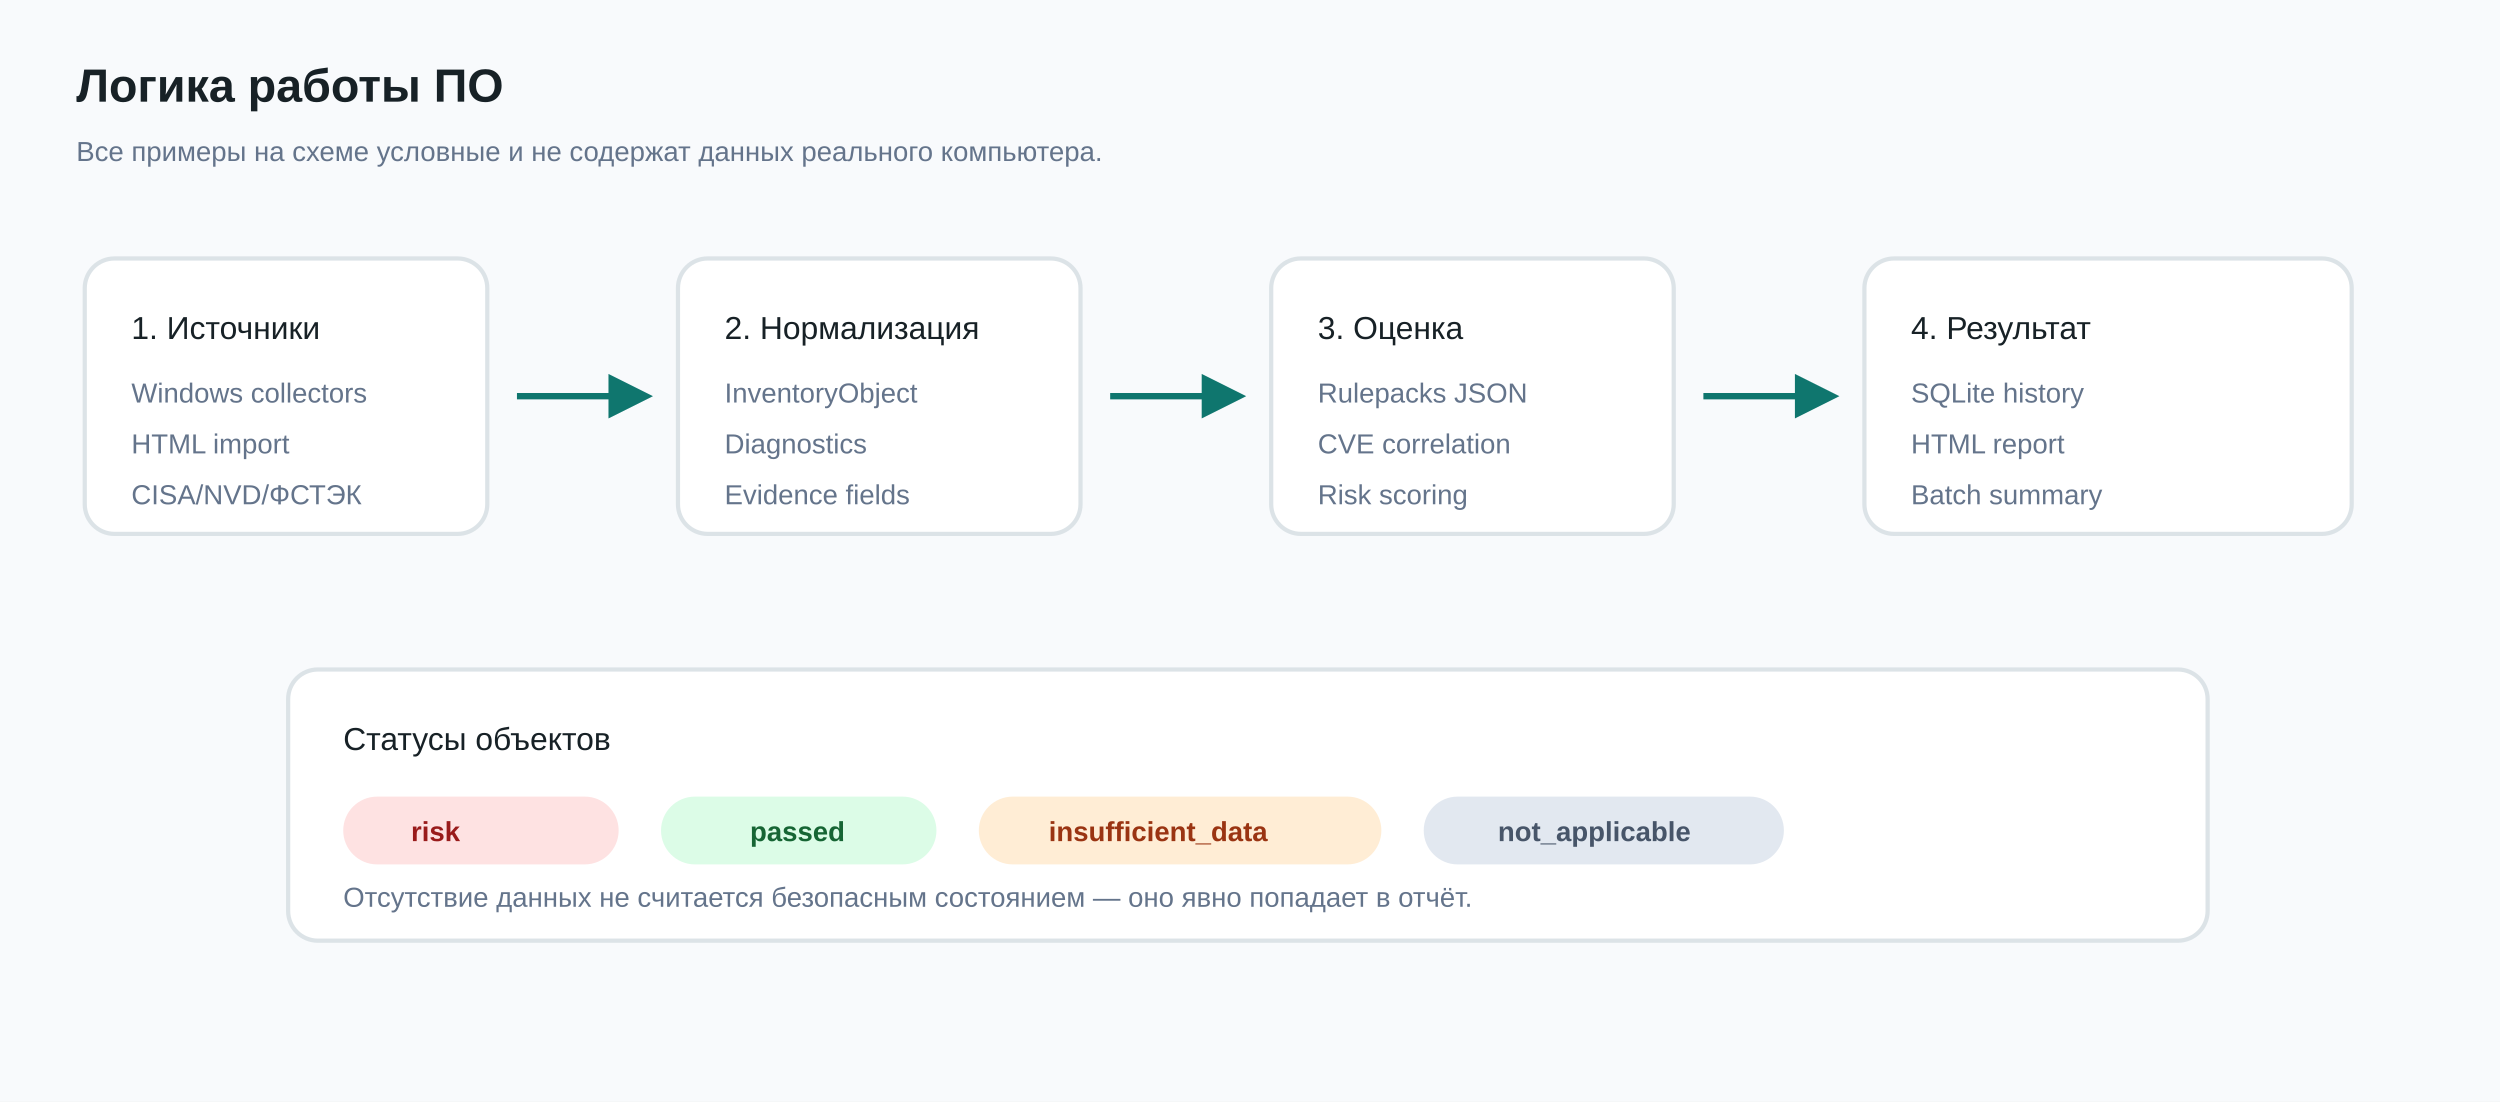
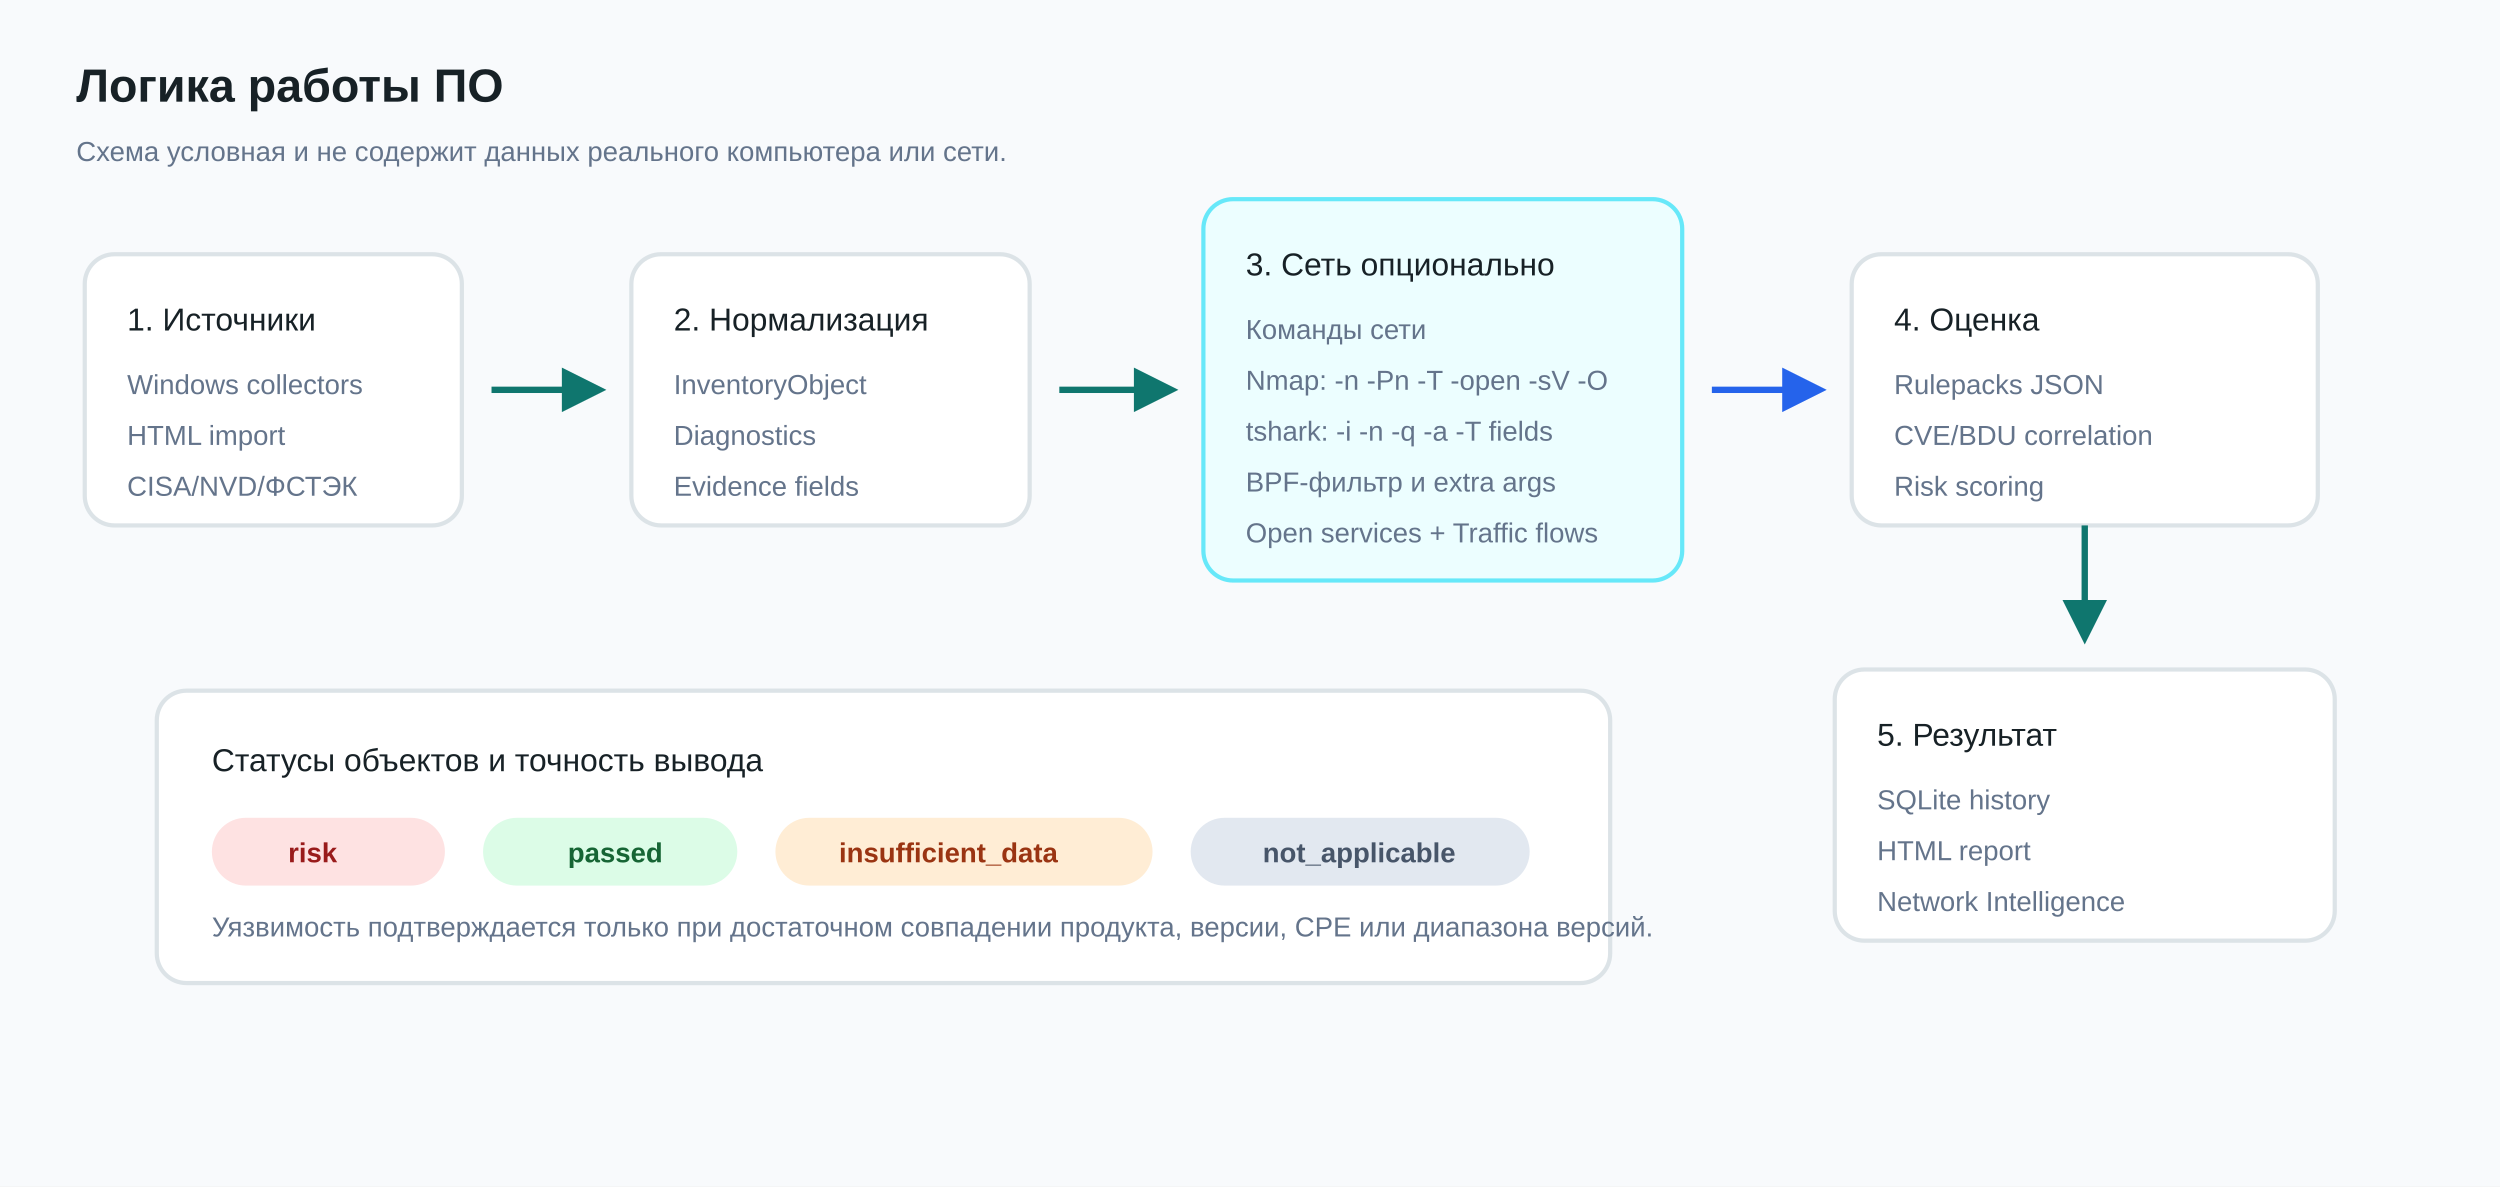
- <svg xmlns="http://www.w3.org/2000/svg" width="1180" height="520" viewBox="0 0 1180 520" role="img" aria-labelledby="title desc">
+ <svg xmlns="http://www.w3.org/2000/svg" width="1180" height="560" viewBox="0 0 1180 560" role="img" aria-labelledby="title desc">
  <defs>
    <style>
-       .bg{fill:#f8fafc}.box{fill:#fff;stroke:#dce3e7;stroke-width:2}.accent{fill:#0f766e}.muted{fill:#64748b}
+       .bg{fill:#f8fafc}.box{fill:#fff;stroke:#dce3e7;stroke-width:2}.net{fill:#ecfeff;stroke:#67e8f9;stroke-width:2}
      .title{font:700 22px Segoe UI,Arial,sans-serif;fill:#172126}.text{font:400 15px Segoe UI,Arial,sans-serif;fill:#172126}
      .small{font:400 13px Segoe UI,Arial,sans-serif;fill:#64748b}.arrow{stroke:#0f766e;stroke-width:3;marker-end:url(#arrow)}
-       .status{font:700 13px Segoe UI,Arial,sans-serif}
+       .arrow2{stroke:#2563eb;stroke-width:3;marker-end:url(#arrow2)}.status{font:700 13px Segoe UI,Arial,sans-serif}
    </style>
    <marker id="arrow" viewBox="0 0 10 10" refX="8" refY="5" markerWidth="7" markerHeight="7" orient="auto-start-reverse">
      <path d="M 0 0 L 10 5 L 0 10 z" fill="#0f766e" />
    </marker>
+     <marker id="arrow2" viewBox="0 0 10 10" refX="8" refY="5" markerWidth="7" markerHeight="7" orient="auto-start-reverse">
+       <path d="M 0 0 L 10 5 L 0 10 z" fill="#2563eb" />
+     </marker>
  </defs>
-   <rect class="bg" width="1180" height="520" />
+   <rect class="bg" width="1180" height="560" />
  <text class="title" x="36" y="48">Логика работы ПО</text>
-   <text class="small" x="36" y="76">Все примеры на схеме условные и не содержат данных реального компьютера.</text>
-   <g transform="translate(40 122)">
-     <rect class="box" width="190" height="130" rx="14" />
-     <text class="text" x="22" y="38" font-weight="700">1. Источники</text>
-     <text class="small" x="22" y="68">Windows collectors</text>
-     <text class="small" x="22" y="92">HTML import</text>
-     <text class="small" x="22" y="116">CISA/NVD/ФСТЭК</text>
+   <text class="small" x="36" y="76">Схема условная и не содержит данных реального компьютера или сети.</text>
+   <g transform="translate(40 120)">
+     <rect class="box" width="178" height="128" rx="14" />
+     <text class="text" x="20" y="36" font-weight="700">1. Источники</text>
+     <text class="small" x="20" y="66">Windows collectors</text>
+     <text class="small" x="20" y="90">HTML import</text>
+     <text class="small" x="20" y="114">CISA/NVD/ФСТЭК</text>
  </g>
-   <line class="arrow" x1="244" y1="187" x2="304" y2="187" />
-   <g transform="translate(320 122)">
-     <rect class="box" width="190" height="130" rx="14" />
-     <text class="text" x="22" y="38" font-weight="700">2. Нормализация</text>
-     <text class="small" x="22" y="68">InventoryObject</text>
-     <text class="small" x="22" y="92">Diagnostics</text>
-     <text class="small" x="22" y="116">Evidence fields</text>
+   <line class="arrow" x1="232" y1="184" x2="282" y2="184" />
+   <g transform="translate(298 120)">
+     <rect class="box" width="188" height="128" rx="14" />
+     <text class="text" x="20" y="36" font-weight="700">2. Нормализация</text>
+     <text class="small" x="20" y="66">InventoryObject</text>
+     <text class="small" x="20" y="90">Diagnostics</text>
+     <text class="small" x="20" y="114">Evidence fields</text>
  </g>
-   <line class="arrow" x1="524" y1="187" x2="584" y2="187" />
-   <g transform="translate(600 122)">
-     <rect class="box" width="190" height="130" rx="14" />
-     <text class="text" x="22" y="38" font-weight="700">3. Оценка</text>
-     <text class="small" x="22" y="68">Rulepacks JSON</text>
-     <text class="small" x="22" y="92">CVE correlation</text>
-     <text class="small" x="22" y="116">Risk scoring</text>
+   <line class="arrow" x1="500" y1="184" x2="552" y2="184" />
+   <g transform="translate(568 94)">
+     <rect class="net" width="226" height="180" rx="14" />
+     <text class="text" x="20" y="36" font-weight="700">3. Сеть опционально</text>
+     <text class="small" x="20" y="66">Команды сети</text>
+     <text class="small" x="20" y="90">Nmap: -n -Pn -T -open -sV -O</text>
+     <text class="small" x="20" y="114">tshark: -i -n -q -a -T fields</text>
+     <text class="small" x="20" y="138">BPF-фильтр и extra args</text>
+     <text class="small" x="20" y="162">Open services + Traffic flows</text>
  </g>
-   <line class="arrow" x1="804" y1="187" x2="864" y2="187" />
-   <g transform="translate(880 122)">
-     <rect class="box" width="230" height="130" rx="14" />
-     <text class="text" x="22" y="38" font-weight="700">4. Результат</text>
-     <text class="small" x="22" y="68">SQLite history</text>
-     <text class="small" x="22" y="92">HTML report</text>
-     <text class="small" x="22" y="116">Batch summary</text>
+   <line class="arrow2" x1="808" y1="184" x2="858" y2="184" />
+   <g transform="translate(874 120)">
+     <rect class="box" width="220" height="128" rx="14" />
+     <text class="text" x="20" y="36" font-weight="700">4. Оценка</text>
+     <text class="small" x="20" y="66">Rulepacks JSON</text>
+     <text class="small" x="20" y="90">CVE/BDU correlation</text>
+     <text class="small" x="20" y="114">Risk scoring</text>
  </g>
-   <g transform="translate(136 316)">
-     <rect class="box" width="906" height="128" rx="14" />
-     <text class="text" x="26" y="38" font-weight="700">Статусы объектов</text>
-     <rect x="26" y="60" width="130" height="32" rx="16" fill="#fee2e2" />
-     <text class="status" x="58" y="81" fill="#991b1b">risk</text>
-     <rect x="176" y="60" width="130" height="32" rx="16" fill="#dcfce7" />
-     <text class="status" x="218" y="81" fill="#166534">passed</text>
-     <rect x="326" y="60" width="190" height="32" rx="16" fill="#ffedd5" />
-     <text class="status" x="359" y="81" fill="#9a3412">insufficient_data</text>
-     <rect x="536" y="60" width="170" height="32" rx="16" fill="#e2e8f0" />
-     <text class="status" x="571" y="81" fill="#475569">not_applicable</text>
-     <text class="small" x="26" y="112">Отсутствие данных не считается безопасным состоянием — оно явно попадает в отчёт.</text>
+   <line class="arrow" x1="984" y1="248" x2="984" y2="300" />
+   <g transform="translate(866 316)">
+     <rect class="box" width="236" height="128" rx="14" />
+     <text class="text" x="20" y="36" font-weight="700">5. Результат</text>
+     <text class="small" x="20" y="66">SQLite history</text>
+     <text class="small" x="20" y="90">HTML report</text>
+     <text class="small" x="20" y="114">Network Intelligence</text>
+   </g>
+   <g transform="translate(74 326)">
+     <rect class="box" width="686" height="138" rx="14" />
+     <text class="text" x="26" y="38" font-weight="700">Статусы объектов и точность вывода</text>
+     <rect x="26" y="60" width="110" height="32" rx="16" fill="#fee2e2" />
+     <text class="status" x="62" y="81" fill="#991b1b">risk</text>
+     <rect x="154" y="60" width="120" height="32" rx="16" fill="#dcfce7" />
+     <text class="status" x="194" y="81" fill="#166534">passed</text>
+     <rect x="292" y="60" width="178" height="32" rx="16" fill="#ffedd5" />
+     <text class="status" x="322" y="81" fill="#9a3412">insufficient_data</text>
+     <rect x="488" y="60" width="160" height="32" rx="16" fill="#e2e8f0" />
+     <text class="status" x="522" y="81" fill="#475569">not_applicable</text>
+     <text class="small" x="26" y="116">Уязвимость подтверждается только при достаточном совпадении продукта, версии, CPE или диапазона версий.</text>
  </g>
</svg>
